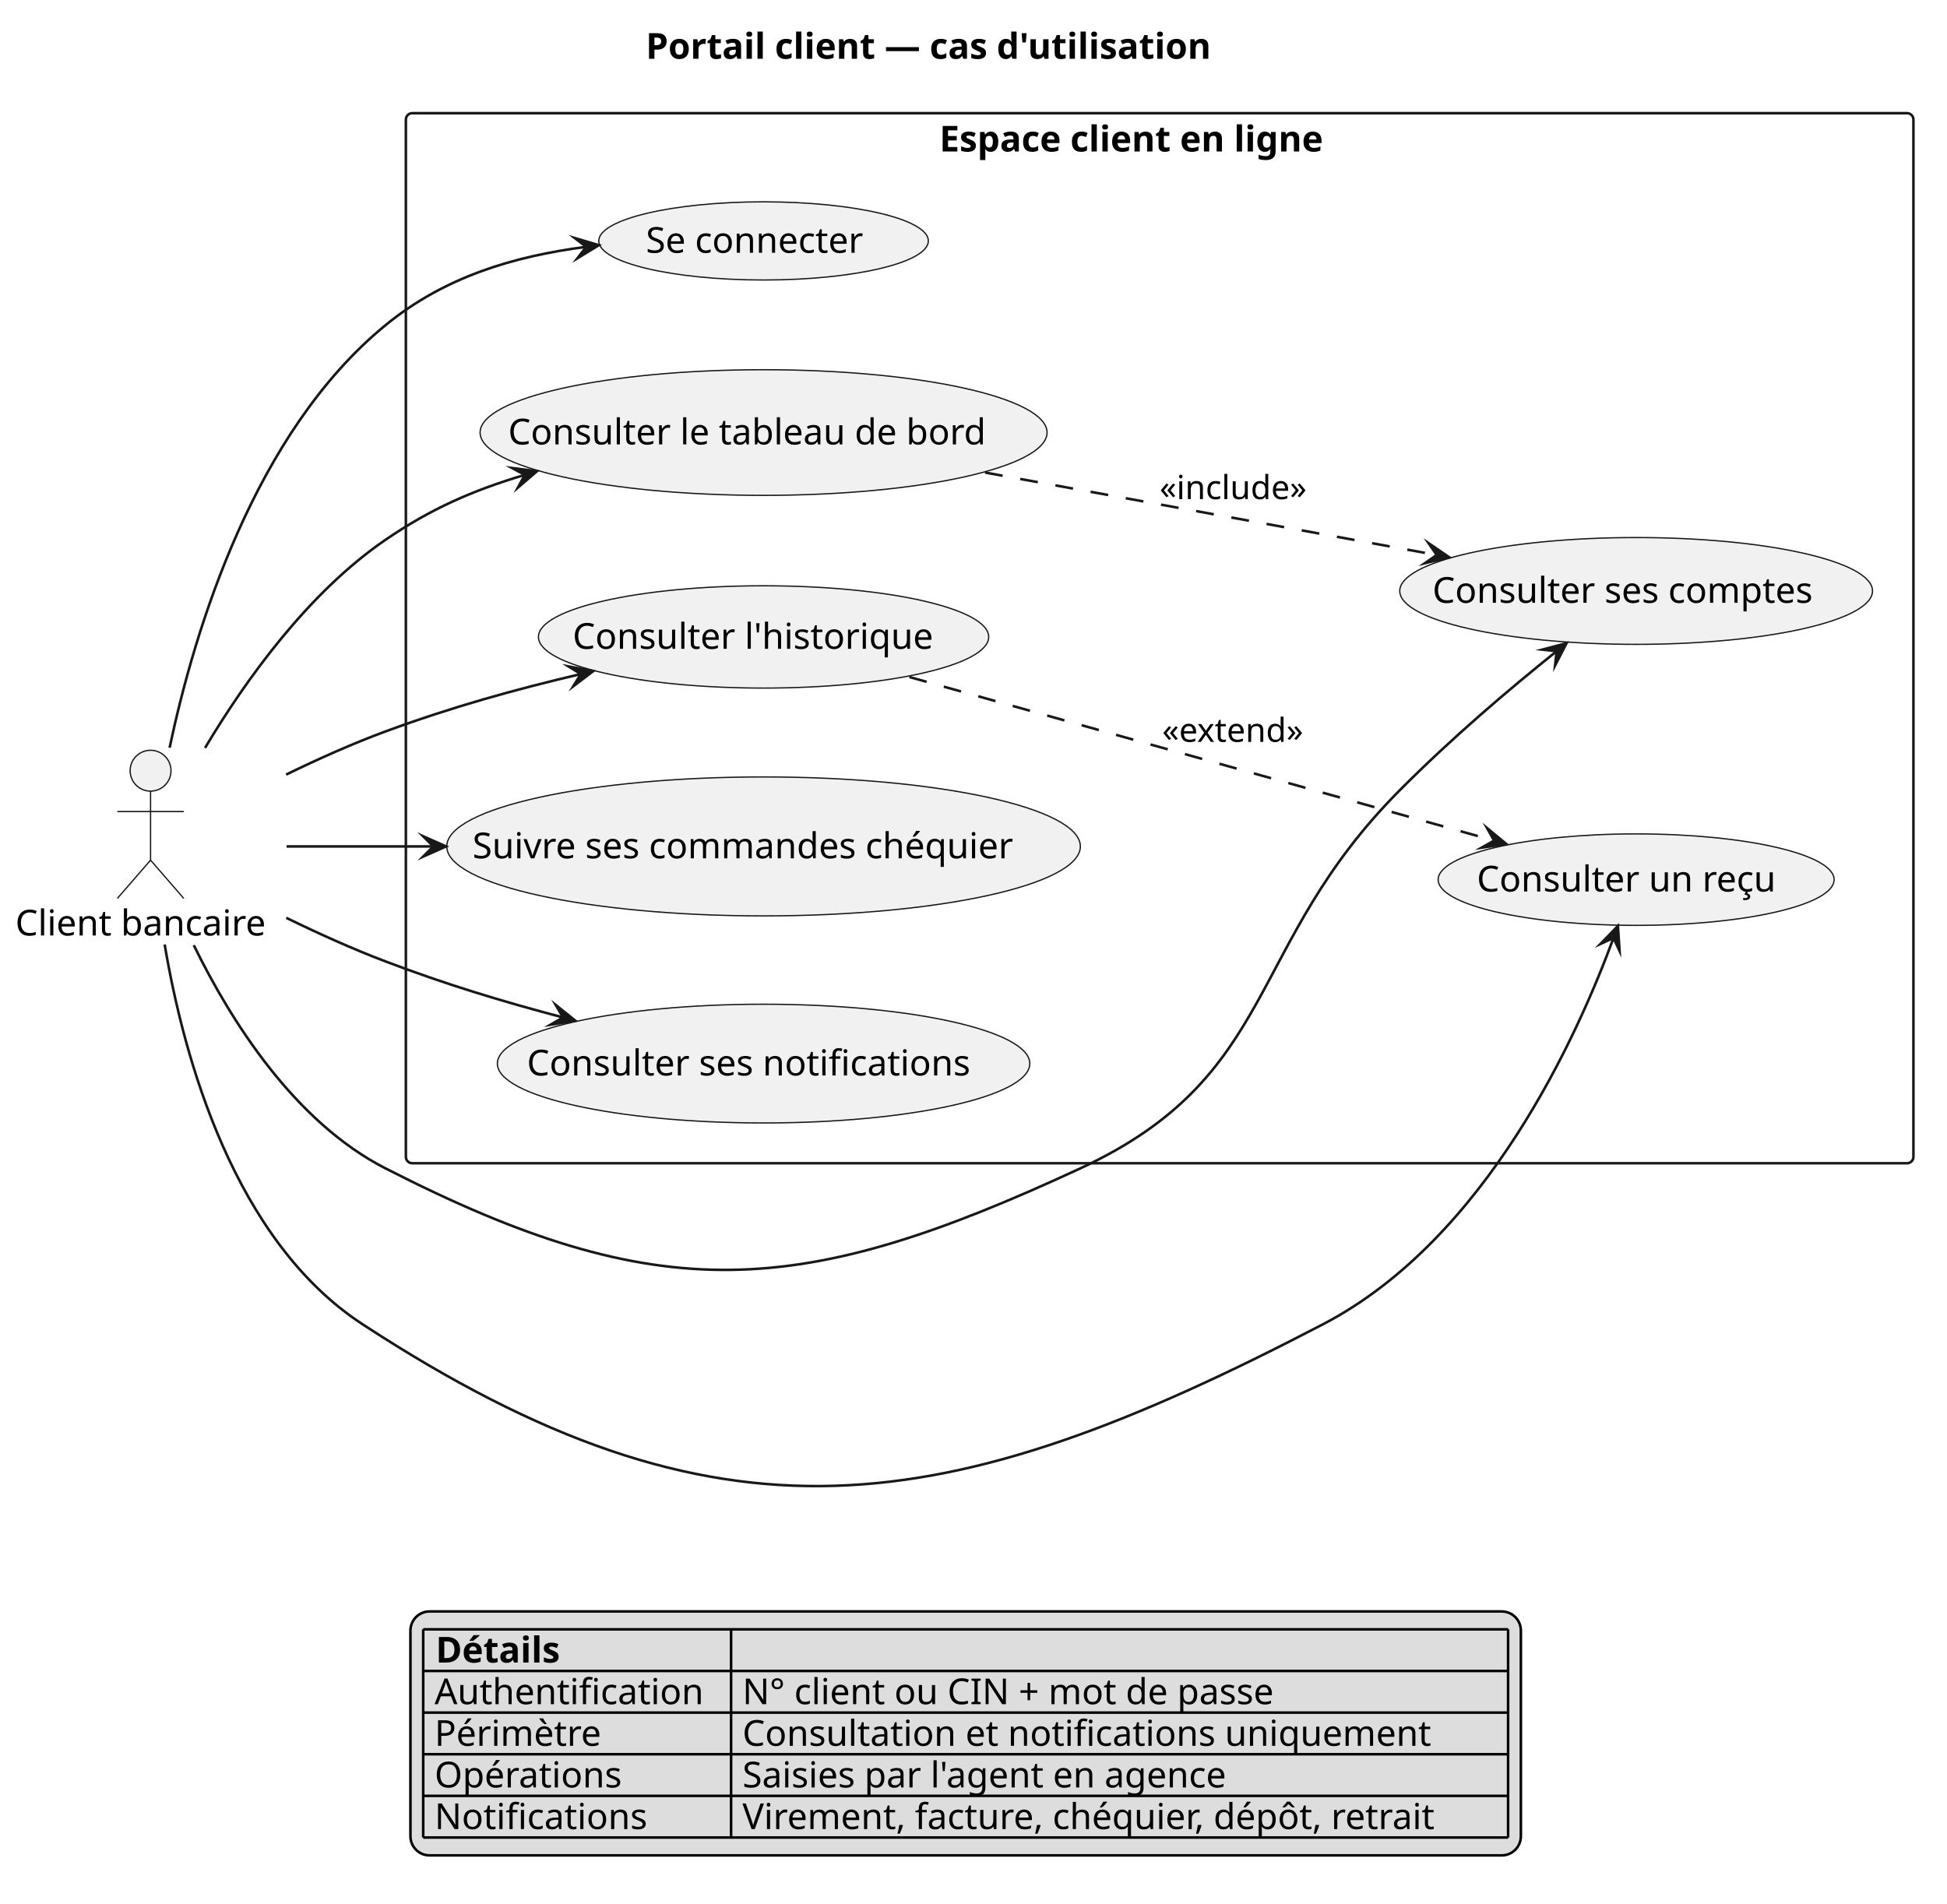
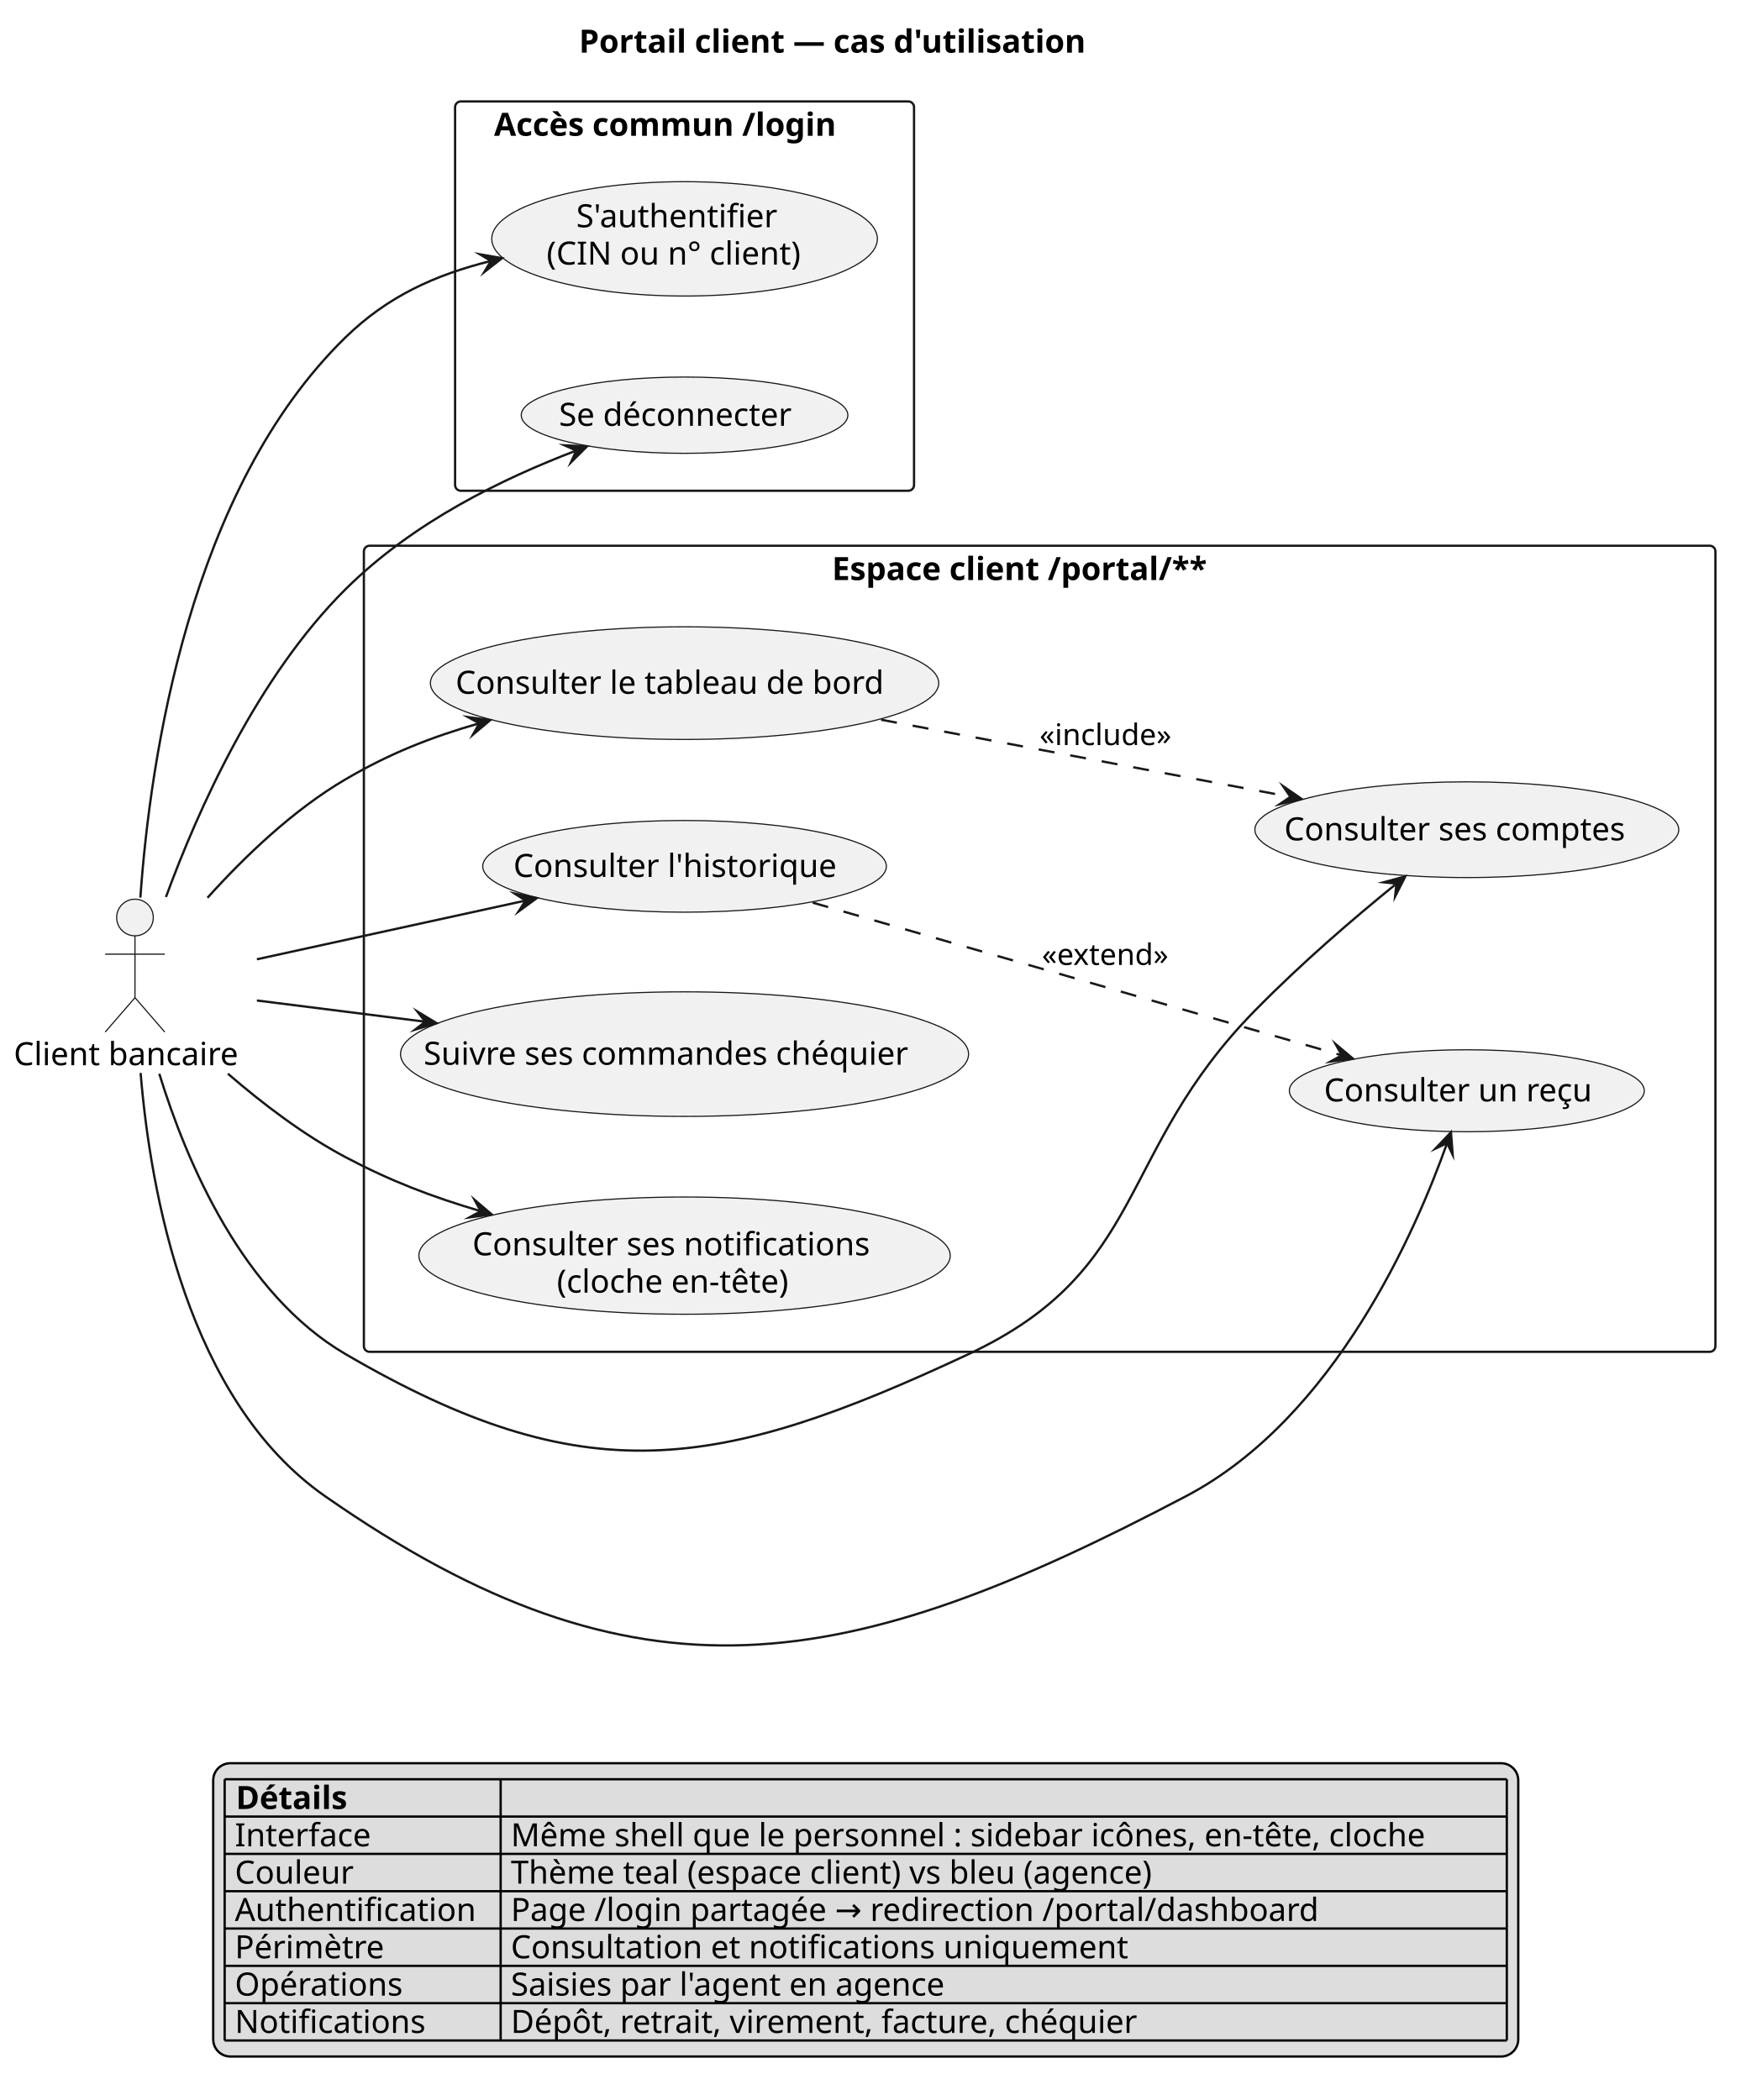
- <svg xmlns="http://www.w3.org/2000/svg" version="1.1" data-diagram-type="DESCRIPTION" style="width:762px;height:745px;background:#FFFFFF;" width="762px" height="745px" viewBox="0 0 762 745" zoomAndPan="magnify" preserveAspectRatio="none" contentStyleType="text/css">
+ <svg xmlns="http://www.w3.org/2000/svg" version="1.1" data-diagram-type="DESCRIPTION" style="width:762px;height:917px;background:#FFFFFF;" width="762px" height="917px" viewBox="0 0 762 917" zoomAndPan="magnify" preserveAspectRatio="none" contentStyleType="text/css">
  <defs />
  <g>
    <g class="title" data-source-line="5">
      <text x="252.747" y="22.995" fill="#000000" font-size="14" lengthAdjust="spacing" textLength="250.366" font-weight="700" font-family="sans-serif">Portail client — cas d'utilisation</text>
    </g>
-     <g class="cluster" data-qualified-name="Espace client en ligne" id="ent0002" data-source-line="9">
-       <rect x="158.85" y="44.297" width="590.01" height="411" fill="none" style="stroke:#181818;stroke-width:1;" rx="2.5" ry="2.5" />
-       <text x="367.668" y="59.292" fill="#000000" font-size="14" lengthAdjust="spacing" textLength="172.375" font-weight="700" font-family="sans-serif">Espace client en ligne</text>
+     <g class="cluster" data-qualified-name="Acc.s commun .login" id="ent0002" data-source-line="9">
+       <rect x="198.67" y="44.297" width="200.35" height="170" fill="none" style="stroke:#181818;stroke-width:1;" rx="2.5" ry="2.5" />
+       <text x="215.669" y="59.292" fill="#000000" font-size="14" lengthAdjust="spacing" textLength="166.352" font-weight="700" font-family="sans-serif">Accès commun /login</text>
    </g>
-     <g class="entity" data-qualified-name="Espace client en ligne.UC_LOGIN" id="ent0003" data-source-line="10">
-       <ellipse cx="298.837" cy="94.296" rx="64.496" ry="15.299" fill="#F1F1F1" style="stroke:#181818;stroke-width:0.5;" />
-       <text x="252.773" y="98.945" fill="#000000" font-size="14" lengthAdjust="spacing" textLength="92.128" font-family="sans-serif">Se connecter</text>
+     <g class="cluster" data-qualified-name="Espace client .portal..." id="ent0005" data-source-line="14">
+       <rect x="158.85" y="238.297" width="590.01" height="352" fill="none" style="stroke:#181818;stroke-width:1;" rx="2.5" ry="2.5" />
+       <text x="363.2" y="253.292" fill="#000000" font-size="14" lengthAdjust="spacing" textLength="181.31" font-weight="700" font-family="sans-serif">Espace client /portal/**</text>
    </g>
-     <g class="entity" data-qualified-name="Espace client en ligne.UC_DASH" id="ent0004" data-source-line="11">
-       <ellipse cx="298.842" cy="169.297" rx="110.952" ry="24.59" fill="#F1F1F1" style="stroke:#181818;stroke-width:0.5;" />
-       <text x="198.873" y="173.946" fill="#000000" font-size="14" lengthAdjust="spacing" textLength="199.938" font-family="sans-serif">Consulter le tableau de bord</text>
+     <g class="entity" data-qualified-name="Acc.s commun .login.UC_LOGIN" id="ent0003" data-source-line="10">
+       <ellipse cx="298.845" cy="104.299" rx="84.175" ry="24.972" fill="#F1F1F1" style="stroke:#181818;stroke-width:0.5;" />
+       <text x="251.543" y="99.24" fill="#000000" font-size="14" lengthAdjust="spacing" textLength="94.603" font-family="sans-serif">S'authentifier</text>
+       <text x="238.637" y="115.537" fill="#000000" font-size="14" lengthAdjust="spacing" textLength="120.415" font-family="sans-serif">(CIN ou n° client)</text>
    </g>
-     <g class="entity" data-qualified-name="Espace client en ligne.UC_ACCOUNTS" id="ent0005" data-source-line="12">
-       <ellipse cx="640.336" cy="231.3" rx="92.516" ry="20.903" fill="#F1F1F1" style="stroke:#181818;stroke-width:0.5;" />
-       <text x="560.629" y="235.948" fill="#000000" font-size="14" lengthAdjust="spacing" textLength="159.414" font-family="sans-serif">Consulter ses comptes</text>
+     <g class="entity" data-qualified-name="Acc.s commun .login.UC_LOGOUT" id="ent0004" data-source-line="11">
+       <ellipse cx="298.837" cy="181.296" rx="71.297" ry="16.659" fill="#F1F1F1" style="stroke:#181818;stroke-width:0.5;" />
+       <text x="244.023" y="185.945" fill="#000000" font-size="14" lengthAdjust="spacing" textLength="109.628" font-family="sans-serif">Se déconnecter</text>
    </g>
-     <g class="entity" data-qualified-name="Espace client en ligne.UC_HISTORY" id="ent0006" data-source-line="13">
-       <ellipse cx="298.839" cy="249.299" rx="88.109" ry="20.022" fill="#F1F1F1" style="stroke:#181818;stroke-width:0.5;" />
-       <text x="224.115" y="253.947" fill="#000000" font-size="14" lengthAdjust="spacing" textLength="149.447" font-family="sans-serif">Consulter l'historique</text>
+     <g class="entity" data-qualified-name="Espace client .portal....UC_DASH" id="ent0006" data-source-line="15">
+       <ellipse cx="298.842" cy="298.297" rx="110.952" ry="24.59" fill="#F1F1F1" style="stroke:#181818;stroke-width:0.5;" />
+       <text x="198.873" y="302.946" fill="#000000" font-size="14" lengthAdjust="spacing" textLength="199.938" font-family="sans-serif">Consulter le tableau de bord</text>
    </g>
-     <g class="entity" data-qualified-name="Espace client en ligne.UC_RECEIPT" id="ent0007" data-source-line="14">
-       <ellipse cx="640.337" cy="344.294" rx="77.487" ry="17.898" fill="#F1F1F1" style="stroke:#181818;stroke-width:0.5;" />
-       <text x="577.98" y="348.943" fill="#000000" font-size="14" lengthAdjust="spacing" textLength="124.715" font-family="sans-serif">Consulter un reçu</text>
+     <g class="entity" data-qualified-name="Espace client .portal....UC_ACCOUNTS" id="ent0007" data-source-line="16">
+       <ellipse cx="640.336" cy="362.3" rx="92.516" ry="20.903" fill="#F1F1F1" style="stroke:#181818;stroke-width:0.5;" />
+       <text x="560.629" y="366.949" fill="#000000" font-size="14" lengthAdjust="spacing" textLength="159.414" font-family="sans-serif">Consulter ses comptes</text>
    </g>
-     <g class="entity" data-qualified-name="Espace client en ligne.UC_CHQ" id="ent0008" data-source-line="15">
-       <ellipse cx="298.837" cy="331.294" rx="123.987" ry="27.197" fill="#F1F1F1" style="stroke:#181818;stroke-width:0.5;" />
-       <text x="184.916" y="335.943" fill="#000000" font-size="14" lengthAdjust="spacing" textLength="227.842" font-family="sans-serif">Suivre ses commandes chéquier</text>
+     <g class="entity" data-qualified-name="Espace client .portal....UC_HISTORY" id="ent0008" data-source-line="17">
+       <ellipse cx="298.839" cy="378.299" rx="88.109" ry="20.022" fill="#F1F1F1" style="stroke:#181818;stroke-width:0.5;" />
+       <text x="224.115" y="382.947" fill="#000000" font-size="14" lengthAdjust="spacing" textLength="149.447" font-family="sans-serif">Consulter l'historique</text>
    </g>
-     <g class="entity" data-qualified-name="Espace client en ligne.UC_NOTIF" id="ent0009" data-source-line="16">
-       <ellipse cx="298.841" cy="416.295" rx="104.191" ry="23.238" fill="#F1F1F1" style="stroke:#181818;stroke-width:0.5;" />
-       <text x="206.214" y="420.944" fill="#000000" font-size="14" lengthAdjust="spacing" textLength="185.254" font-family="sans-serif">Consulter ses notifications</text>
+     <g class="entity" data-qualified-name="Espace client .portal....UC_RECEIPT" id="ent0009" data-source-line="18">
+       <ellipse cx="640.337" cy="476.294" rx="77.487" ry="17.898" fill="#F1F1F1" style="stroke:#181818;stroke-width:0.5;" />
+       <text x="577.98" y="480.943" fill="#000000" font-size="14" lengthAdjust="spacing" textLength="124.715" font-family="sans-serif">Consulter un reçu</text>
+     </g>
+     <g class="entity" data-qualified-name="Espace client .portal....UC_CHQ" id="ent0010" data-source-line="19">
+       <ellipse cx="298.837" cy="460.294" rx="123.987" ry="27.197" fill="#F1F1F1" style="stroke:#181818;stroke-width:0.5;" />
+       <text x="184.916" y="464.943" fill="#000000" font-size="14" lengthAdjust="spacing" textLength="227.842" font-family="sans-serif">Suivre ses commandes chéquier</text>
+     </g>
+     <g class="entity" data-qualified-name="Espace client .portal....UC_NOTIF" id="ent0011" data-source-line="20">
+       <ellipse cx="298.84" cy="548.293" rx="115.98" ry="25.596" fill="#F1F1F1" style="stroke:#181818;stroke-width:0.5;" />
+       <text x="206.213" y="548.152" fill="#000000" font-size="14" lengthAdjust="spacing" textLength="185.254" font-family="sans-serif">Consulter ses notifications</text>
+       <text x="243.113" y="564.449" fill="#000000" font-size="14" lengthAdjust="spacing" textLength="111.453" font-family="sans-serif">(cloche en-tête)</text>
    </g>
    <g class="entity" data-qualified-name="client" id="ent0001" data-source-line="7">
-       <ellipse cx="58.927" cy="301.657" rx="8" ry="8" fill="#F1F1F1" style="stroke:#181818;stroke-width:0.5;" />
-       <path d="M58.927,309.657 L58.927,336.657 M45.927,317.657 L71.927,317.657 M58.927,336.657 L45.927,351.657 M58.927,336.657 L71.927,351.657" style="stroke:#181818;stroke-width:0.5;" fill="none" />
-       <text x="6" y="366.152" fill="#000000" font-size="14" lengthAdjust="spacing" textLength="105.855" font-family="sans-serif">Client bancaire</text>
+       <ellipse cx="58.927" cy="400.647" rx="8" ry="8" fill="#F1F1F1" style="stroke:#181818;stroke-width:0.5;" />
+       <path d="M58.927,408.647 L58.927,435.647 M45.927,416.647 L71.927,416.647 M58.927,435.647 L45.927,450.647 M58.927,435.647 L71.927,450.647" style="stroke:#181818;stroke-width:0.5;" fill="none" />
+       <text x="6" y="465.142" fill="#000000" font-size="14" lengthAdjust="spacing" textLength="105.855" font-family="sans-serif">Client bancaire</text>
    </g>
-     <g class="link" data-entity-1="ent0001" data-entity-2="ent0003" id="lnk10" data-source-line="19" data-link-type="dependency">
-       <path d="M66.38,292.657 C76.22,246.217 99.56,169.307 150.85,127.297 C174.12,108.247 201.192,100.293 229.412,96.613" style="stroke:#181818;stroke-width:1;" fill="none" id="client-to-UC_LOGIN" />
-       <polygon points="234.37,95.967,224.928,93.164,229.412,96.613,225.963,101.097,234.37,95.967" fill="#181818" style="stroke:#181818;stroke-width:1;stroke-linejoin:miter;stroke-miterlimit:10;" />
+     <g class="link" data-entity-1="ent0001" data-entity-2="ent0003" id="lnk12" data-source-line="23" data-link-type="dependency">
+       <path d="M61.28,391.947 C65.53,331.397 82.65,213.727 150.85,147.297 C169.23,129.397 189.79,120.093 214.32,113.943" style="stroke:#181818;stroke-width:1;" fill="none" id="client-to-UC_LOGIN" />
+       <polygon points="219.17,112.727,209.467,111.036,214.32,113.943,211.413,118.796,219.17,112.727" fill="#181818" style="stroke:#181818;stroke-width:1;stroke-linejoin:miter;stroke-miterlimit:10;" />
    </g>
-     <g class="link" data-entity-1="ent0001" data-entity-2="ent0004" id="lnk11" data-source-line="20" data-link-type="dependency">
-       <path d="M80.25,292.727 C96.12,266.167 120.55,232.047 150.85,211.297 C168.48,199.227 184.769,192.029 205.379,185.869" style="stroke:#181818;stroke-width:1;" fill="none" id="client-to-UC_DASH" />
-       <polygon points="210.17,184.437,200.401,183.182,205.379,185.869,202.692,190.847,210.17,184.437" fill="#181818" style="stroke:#181818;stroke-width:1;stroke-linejoin:miter;stroke-miterlimit:10;" />
+     <g class="link" data-entity-1="ent0001" data-entity-2="ent0004" id="lnk13" data-source-line="24" data-link-type="dependency">
+       <path d="M72.45,391.697 C86.45,353.567 112.34,295.557 150.85,257.297 C180.61,227.737 219.569,208.961 251.559,196.741" style="stroke:#181818;stroke-width:1;" fill="none" id="client-to-UC_LOGOUT" />
+       <polygon points="256.23,194.957,246.395,194.432,251.559,196.741,249.25,201.905,256.23,194.957" fill="#181818" style="stroke:#181818;stroke-width:1;stroke-linejoin:miter;stroke-miterlimit:10;" />
    </g>
-     <g class="link" data-entity-1="ent0001" data-entity-2="ent0005" id="lnk12" data-source-line="21" data-link-type="dependency">
-       <path d="M75.84,369.947 C90.47,399.847 115.31,439.117 150.85,457.297 C258.47,512.347 313.19,508.207 422.83,457.297 C500.92,421.037 487.08,370.317 547.83,309.297 C568.6,288.437 590.352,270.028 609.212,254.878" style="stroke:#181818;stroke-width:1;" fill="none" id="client-to-UC_ACCOUNTS" />
-       <polygon points="613.11,251.747,603.588,254.265,609.212,254.878,608.598,260.502,613.11,251.747" fill="#181818" style="stroke:#181818;stroke-width:1;stroke-linejoin:miter;stroke-miterlimit:10;" />
+     <g class="link" data-entity-1="ent0001" data-entity-2="ent0006" id="lnk14" data-source-line="25" data-link-type="dependency">
+       <path d="M90.58,392.027 C106.79,374.027 128.04,353.637 150.85,340.297 C170.1,329.037 187.736,322.032 209.206,315.842" style="stroke:#181818;stroke-width:1;" fill="none" id="client-to-UC_DASH" />
+       <polygon points="214.01,314.457,204.254,313.107,209.206,315.842,206.47,320.794,214.01,314.457" fill="#181818" style="stroke:#181818;stroke-width:1;stroke-linejoin:miter;stroke-miterlimit:10;" />
    </g>
-     <g class="link" data-entity-1="ent0001" data-entity-2="ent0006" id="lnk13" data-source-line="22" data-link-type="dependency">
-       <path d="M111.98,303.177 C124.49,297.087 137.96,291.047 150.85,286.297 C176.9,276.697 201.583,269.871 227.313,263.821" style="stroke:#181818;stroke-width:1;" fill="none" id="client-to-UC_HISTORY" />
-       <polygon points="232.18,262.677,222.503,260.843,227.313,263.821,224.334,268.631,232.18,262.677" fill="#181818" style="stroke:#181818;stroke-width:1;stroke-linejoin:miter;stroke-miterlimit:10;" />
+     <g class="link" data-entity-1="ent0001" data-entity-2="ent0007" id="lnk15" data-source-line="26" data-link-type="dependency">
+       <path d="M69.54,468.877 C81.46,507.567 105.94,565.077 150.85,591.297 C255.25,652.227 313.36,642.567 422.83,591.297 C501.42,554.487 487,503.187 547.83,441.297 C568.72,420.037 590.71,401.21 609.61,385.85" style="stroke:#181818;stroke-width:1;" fill="none" id="client-to-UC_ACCOUNTS" />
+       <polygon points="613.49,382.697,603.983,385.269,609.61,385.85,609.028,391.477,613.49,382.697" fill="#181818" style="stroke:#181818;stroke-width:1;stroke-linejoin:miter;stroke-miterlimit:10;" />
    </g>
-     <g class="link" data-entity-1="ent0001" data-entity-2="ent0007" id="lnk14" data-source-line="23" data-link-type="dependency">
-       <path d="M64.44,369.667 C71.95,414.107 91.57,485.427 141.85,518.297 C281.72,609.727 369.66,595.547 517.83,518.297 C582.19,484.747 617.734,404.49 631.484,367.11" style="stroke:#181818;stroke-width:1;" fill="none" id="client-to-UC_RECEIPT" />
-       <polygon points="633.21,362.417,626.349,369.483,631.484,367.11,633.857,372.245,633.21,362.417" fill="#181818" style="stroke:#181818;stroke-width:1;stroke-linejoin:miter;stroke-miterlimit:10;" />
+     <g class="link" data-entity-1="ent0001" data-entity-2="ent0008" id="lnk16" data-source-line="27" data-link-type="dependency">
+       <path d="M112.14,418.887 C148.11,411.017 191.245,401.595 229.435,393.245" style="stroke:#181818;stroke-width:1;" fill="none" id="client-to-UC_HISTORY" />
+       <polygon points="234.32,392.177,224.673,390.192,229.435,393.245,226.382,398.007,234.32,392.177" fill="#181818" style="stroke:#181818;stroke-width:1;stroke-linejoin:miter;stroke-miterlimit:10;" />
    </g>
-     <g class="link" data-entity-1="ent0001" data-entity-2="ent0008" id="lnk15" data-source-line="24" data-link-type="dependency">
-       <path d="M112.14,331.297 C130.74,331.297 147.56,331.297 169.58,331.297" style="stroke:#181818;stroke-width:1;" fill="none" id="client-to-UC_CHQ" />
-       <polygon points="174.58,331.297,165.58,327.297,169.58,331.297,165.58,335.297,174.58,331.297" fill="#181818" style="stroke:#181818;stroke-width:1;stroke-linejoin:miter;stroke-miterlimit:10;" />
+     <g class="link" data-entity-1="ent0001" data-entity-2="ent0009" id="lnk17" data-source-line="28" data-link-type="dependency">
+       <path d="M61.38,468.517 C65.65,520.387 81.82,611.397 141.85,653.297 C278.88,748.937 369.97,731.137 517.83,653.297 C582.97,619.007 618.253,536.987 631.732,499.137" style="stroke:#181818;stroke-width:1;" fill="none" id="client-to-UC_RECEIPT" />
+       <polygon points="633.41,494.427,626.622,501.563,631.732,499.137,634.159,504.247,633.41,494.427" fill="#181818" style="stroke:#181818;stroke-width:1;stroke-linejoin:miter;stroke-miterlimit:10;" />
    </g>
-     <g class="link" data-entity-1="ent0001" data-entity-2="ent0009" id="lnk16" data-source-line="25" data-link-type="dependency">
-       <path d="M112.04,359.247 C124.55,365.347 138.01,371.427 150.85,376.297 C174.59,385.307 196.365,391.913 220.345,398.233" style="stroke:#181818;stroke-width:1;" fill="none" id="client-to-UC_NOTIF" />
-       <polygon points="225.18,399.507,217.497,393.345,220.345,398.233,215.458,401.081,225.18,399.507" fill="#181818" style="stroke:#181818;stroke-width:1;stroke-linejoin:miter;stroke-miterlimit:10;" />
+     <g class="link" data-entity-1="ent0001" data-entity-2="ent0010" id="lnk18" data-source-line="29" data-link-type="dependency">
+       <path d="M112.14,436.877 C135.26,439.797 158.379,442.711 185.639,446.151" style="stroke:#181818;stroke-width:1;" fill="none" id="client-to-UC_CHQ" />
+       <polygon points="190.6,446.777,182.172,441.682,185.639,446.151,181.17,449.619,190.6,446.777" fill="#181818" style="stroke:#181818;stroke-width:1;stroke-linejoin:miter;stroke-miterlimit:10;" />
    </g>
-     <g class="link" data-entity-1="ent0004" data-entity-2="ent0005" id="lnk17" data-source-line="27" data-link-type="dependency">
-       <path d="M385.51,184.947 C441.6,195.187 509.141,207.518 562.281,217.228" style="stroke:#181818;stroke-width:1;stroke-dasharray:7,7;" fill="none" id="UC_DASH-to-UC_ACCOUNTS" />
-       <polygon points="567.2,218.127,559.066,212.574,562.281,217.228,557.628,220.444,567.2,218.127" fill="#181818" style="stroke:#181818;stroke-width:1;stroke-linejoin:miter;stroke-miterlimit:10;" />
-       <text x="453.83" y="195.364" fill="#000000" font-size="13" lengthAdjust="spacing" textLength="63.007" font-family="sans-serif">«include»</text>
+     <g class="link" data-entity-1="ent0001" data-entity-2="ent0011" id="lnk19" data-source-line="30" data-link-type="dependency">
+       <path d="M99.48,468.847 C114.59,481.907 132.59,495.617 150.85,505.297 C170.59,515.747 188.404,522.563 209.874,528.893" style="stroke:#181818;stroke-width:1;" fill="none" id="client-to-UC_NOTIF" />
+       <polygon points="214.67,530.307,207.169,523.925,209.874,528.893,204.906,531.598,214.67,530.307" fill="#181818" style="stroke:#181818;stroke-width:1;stroke-linejoin:miter;stroke-miterlimit:10;" />
    </g>
-     <g class="link" data-entity-1="ent0006" data-entity-2="ent0007" id="lnk18" data-source-line="28" data-link-type="dependency">
-       <path d="M355.9,264.987 C420.97,283.197 522.475,311.6 584.745,329.02" style="stroke:#181818;stroke-width:1;stroke-dasharray:7,7;" fill="none" id="UC_HISTORY-to-UC_RECEIPT" />
-       <polygon points="589.56,330.367,581.97,324.09,584.745,329.02,579.815,331.794,589.56,330.367" fill="#181818" style="stroke:#181818;stroke-width:1;stroke-linejoin:miter;stroke-miterlimit:10;" />
-       <text x="454.83" y="290.364" fill="#000000" font-size="13" lengthAdjust="spacing" textLength="61.185" font-family="sans-serif">«extend»</text>
+     <g class="link" data-entity-1="ent0006" data-entity-2="ent0007" id="lnk20" data-source-line="32" data-link-type="dependency">
+       <path d="M384.64,314.277 C441.2,324.947 509.806,337.881 563.316,347.961" style="stroke:#181818;stroke-width:1;stroke-dasharray:7,7;" fill="none" id="UC_DASH-to-UC_ACCOUNTS" />
+       <polygon points="568.23,348.887,560.126,343.29,563.316,347.961,558.645,351.152,568.23,348.887" fill="#181818" style="stroke:#181818;stroke-width:1;stroke-linejoin:miter;stroke-miterlimit:10;" />
+       <text x="453.83" y="325.364" fill="#000000" font-size="13" lengthAdjust="spacing" textLength="63.007" font-family="sans-serif">«include»</text>
    </g>
-     <g class="legend" data-source-line="30">
-       <rect x="160.633" y="630.727" width="434.594" height="95.484" fill="#DDDDDD" style="stroke:#000000;stroke-width:1;" rx="7.5" ry="7.5" />
-       <text x="170.507" y="650.722" fill="#000000" font-size="14" lengthAdjust="spacing" textLength="55.187" font-weight="700" font-family="sans-serif">Détails</text>
-       <text x="286.123" y="650.722" fill="#000000" font-size="14" lengthAdjust="spacing" textLength="4.874" font-weight="700" font-family="sans-serif"> </text>
-       <text x="170.083" y="667.019" fill="#000000" font-size="14" lengthAdjust="spacing" textLength="111.59" font-family="sans-serif">Authentification</text>
-       <text x="290.574" y="667.019" fill="#000000" font-size="14" lengthAdjust="spacing" textLength="226.481" font-family="sans-serif">N° client ou CIN + mot de passe</text>
-       <text x="170.083" y="683.316" fill="#000000" font-size="14" lengthAdjust="spacing" textLength="68.811" font-family="sans-serif">Périmètre</text>
-       <text x="290.574" y="683.316" fill="#000000" font-size="14" lengthAdjust="spacing" textLength="286.255" font-family="sans-serif">Consultation et notifications uniquement</text>
-       <text x="170.083" y="699.613" fill="#000000" font-size="14" lengthAdjust="spacing" textLength="76.966" font-family="sans-serif">Opérations</text>
-       <text x="290.574" y="699.613" fill="#000000" font-size="14" lengthAdjust="spacing" textLength="206.398" font-family="sans-serif">Saisies par l'agent en agence</text>
-       <text x="170.083" y="715.909" fill="#000000" font-size="14" lengthAdjust="spacing" textLength="87.623" font-family="sans-serif">Notifications</text>
-       <text x="290.574" y="715.909" fill="#000000" font-size="14" lengthAdjust="spacing" textLength="295.203" font-family="sans-serif">Virement, facture, chéquier, dépôt, retrait</text>
-       <line x1="165.633" y1="637.727" x2="590.227" y2="637.727" style="stroke:#000000;stroke-width:1;" />
-       <line x1="165.633" y1="654.024" x2="590.227" y2="654.024" style="stroke:#000000;stroke-width:1;" />
-       <line x1="165.633" y1="670.321" x2="590.227" y2="670.321" style="stroke:#000000;stroke-width:1;" />
-       <line x1="165.633" y1="686.617" x2="590.227" y2="686.617" style="stroke:#000000;stroke-width:1;" />
-       <line x1="165.633" y1="702.914" x2="590.227" y2="702.914" style="stroke:#000000;stroke-width:1;" />
-       <line x1="165.633" y1="719.211" x2="590.227" y2="719.211" style="stroke:#000000;stroke-width:1;" />
-       <line x1="165.633" y1="637.727" x2="165.633" y2="719.211" style="stroke:#000000;stroke-width:1;" />
-       <line x1="286.123" y1="637.727" x2="286.123" y2="719.211" style="stroke:#000000;stroke-width:1;" />
-       <line x1="590.227" y1="637.727" x2="590.227" y2="719.211" style="stroke:#000000;stroke-width:1;" />
+     <g class="link" data-entity-1="ent0008" data-entity-2="ent0009" id="lnk21" data-source-line="33" data-link-type="dependency">
+       <path d="M354.77,394.147 C420.08,413.007 523.266,442.79 585.756,460.83" style="stroke:#181818;stroke-width:1;stroke-dasharray:7,7;" fill="none" id="UC_HISTORY-to-UC_RECEIPT" />
+       <polygon points="590.56,462.217,583.023,455.878,585.756,460.83,580.804,463.564,590.56,462.217" fill="#181818" style="stroke:#181818;stroke-width:1;stroke-linejoin:miter;stroke-miterlimit:10;" />
+       <text x="454.83" y="421.364" fill="#000000" font-size="13" lengthAdjust="spacing" textLength="61.185" font-family="sans-serif">«extend»</text>
+     </g>
+     <g class="legend" data-source-line="35">
+       <rect x="93.07" y="769.937" width="569.72" height="128.078" fill="#DDDDDD" style="stroke:#000000;stroke-width:1;" rx="7.5" ry="7.5" />
+       <text x="102.944" y="789.932" fill="#000000" font-size="14" lengthAdjust="spacing" textLength="55.187" font-weight="700" font-family="sans-serif">Détails</text>
+       <text x="218.56" y="789.932" fill="#000000" font-size="14" lengthAdjust="spacing" textLength="4.874" font-weight="700" font-family="sans-serif"> </text>
+       <text x="102.52" y="806.229" fill="#000000" font-size="14" lengthAdjust="spacing" textLength="62.679" font-family="sans-serif">Interface</text>
+       <text x="223.011" y="806.229" fill="#000000" font-size="14" lengthAdjust="spacing" textLength="430.329" font-family="sans-serif">Même shell que le personnel : sidebar icônes, en-tête, cloche</text>
+       <text x="102.52" y="822.526" fill="#000000" font-size="14" lengthAdjust="spacing" textLength="54.346" font-family="sans-serif">Couleur</text>
+       <text x="223.011" y="822.526" fill="#000000" font-size="14" lengthAdjust="spacing" textLength="308.649" font-family="sans-serif">Thème teal (espace client) vs bleu (agence)</text>
+       <text x="102.52" y="838.823" fill="#000000" font-size="14" lengthAdjust="spacing" textLength="111.59" font-family="sans-serif">Authentification</text>
+       <text x="223.011" y="838.823" fill="#000000" font-size="14" lengthAdjust="spacing" textLength="371.663" font-family="sans-serif">Page /login partagée → redirection /portal/dashboard</text>
+       <text x="102.52" y="855.12" fill="#000000" font-size="14" lengthAdjust="spacing" textLength="68.811" font-family="sans-serif">Périmètre</text>
+       <text x="223.011" y="855.12" fill="#000000" font-size="14" lengthAdjust="spacing" textLength="286.255" font-family="sans-serif">Consultation et notifications uniquement</text>
+       <text x="102.52" y="871.416" fill="#000000" font-size="14" lengthAdjust="spacing" textLength="76.966" font-family="sans-serif">Opérations</text>
+       <text x="223.011" y="871.416" fill="#000000" font-size="14" lengthAdjust="spacing" textLength="206.398" font-family="sans-serif">Saisies par l'agent en agence</text>
+       <text x="102.52" y="887.713" fill="#000000" font-size="14" lengthAdjust="spacing" textLength="87.623" font-family="sans-serif">Notifications</text>
+       <text x="223.011" y="887.713" fill="#000000" font-size="14" lengthAdjust="spacing" textLength="295.805" font-family="sans-serif">Dépôt, retrait, virement, facture, chéquier</text>
+       <line x1="98.07" y1="776.937" x2="657.79" y2="776.937" style="stroke:#000000;stroke-width:1;" />
+       <line x1="98.07" y1="793.234" x2="657.79" y2="793.234" style="stroke:#000000;stroke-width:1;" />
+       <line x1="98.07" y1="809.531" x2="657.79" y2="809.531" style="stroke:#000000;stroke-width:1;" />
+       <line x1="98.07" y1="825.827" x2="657.79" y2="825.827" style="stroke:#000000;stroke-width:1;" />
+       <line x1="98.07" y1="842.124" x2="657.79" y2="842.124" style="stroke:#000000;stroke-width:1;" />
+       <line x1="98.07" y1="858.421" x2="657.79" y2="858.421" style="stroke:#000000;stroke-width:1;" />
+       <line x1="98.07" y1="874.718" x2="657.79" y2="874.718" style="stroke:#000000;stroke-width:1;" />
+       <line x1="98.07" y1="891.015" x2="657.79" y2="891.015" style="stroke:#000000;stroke-width:1;" />
+       <line x1="98.07" y1="776.937" x2="98.07" y2="891.015" style="stroke:#000000;stroke-width:1;" />
+       <line x1="218.56" y1="776.937" x2="218.56" y2="891.015" style="stroke:#000000;stroke-width:1;" />
+       <line x1="657.79" y1="776.937" x2="657.79" y2="891.015" style="stroke:#000000;stroke-width:1;" />
    </g>
  </g>
</svg>
